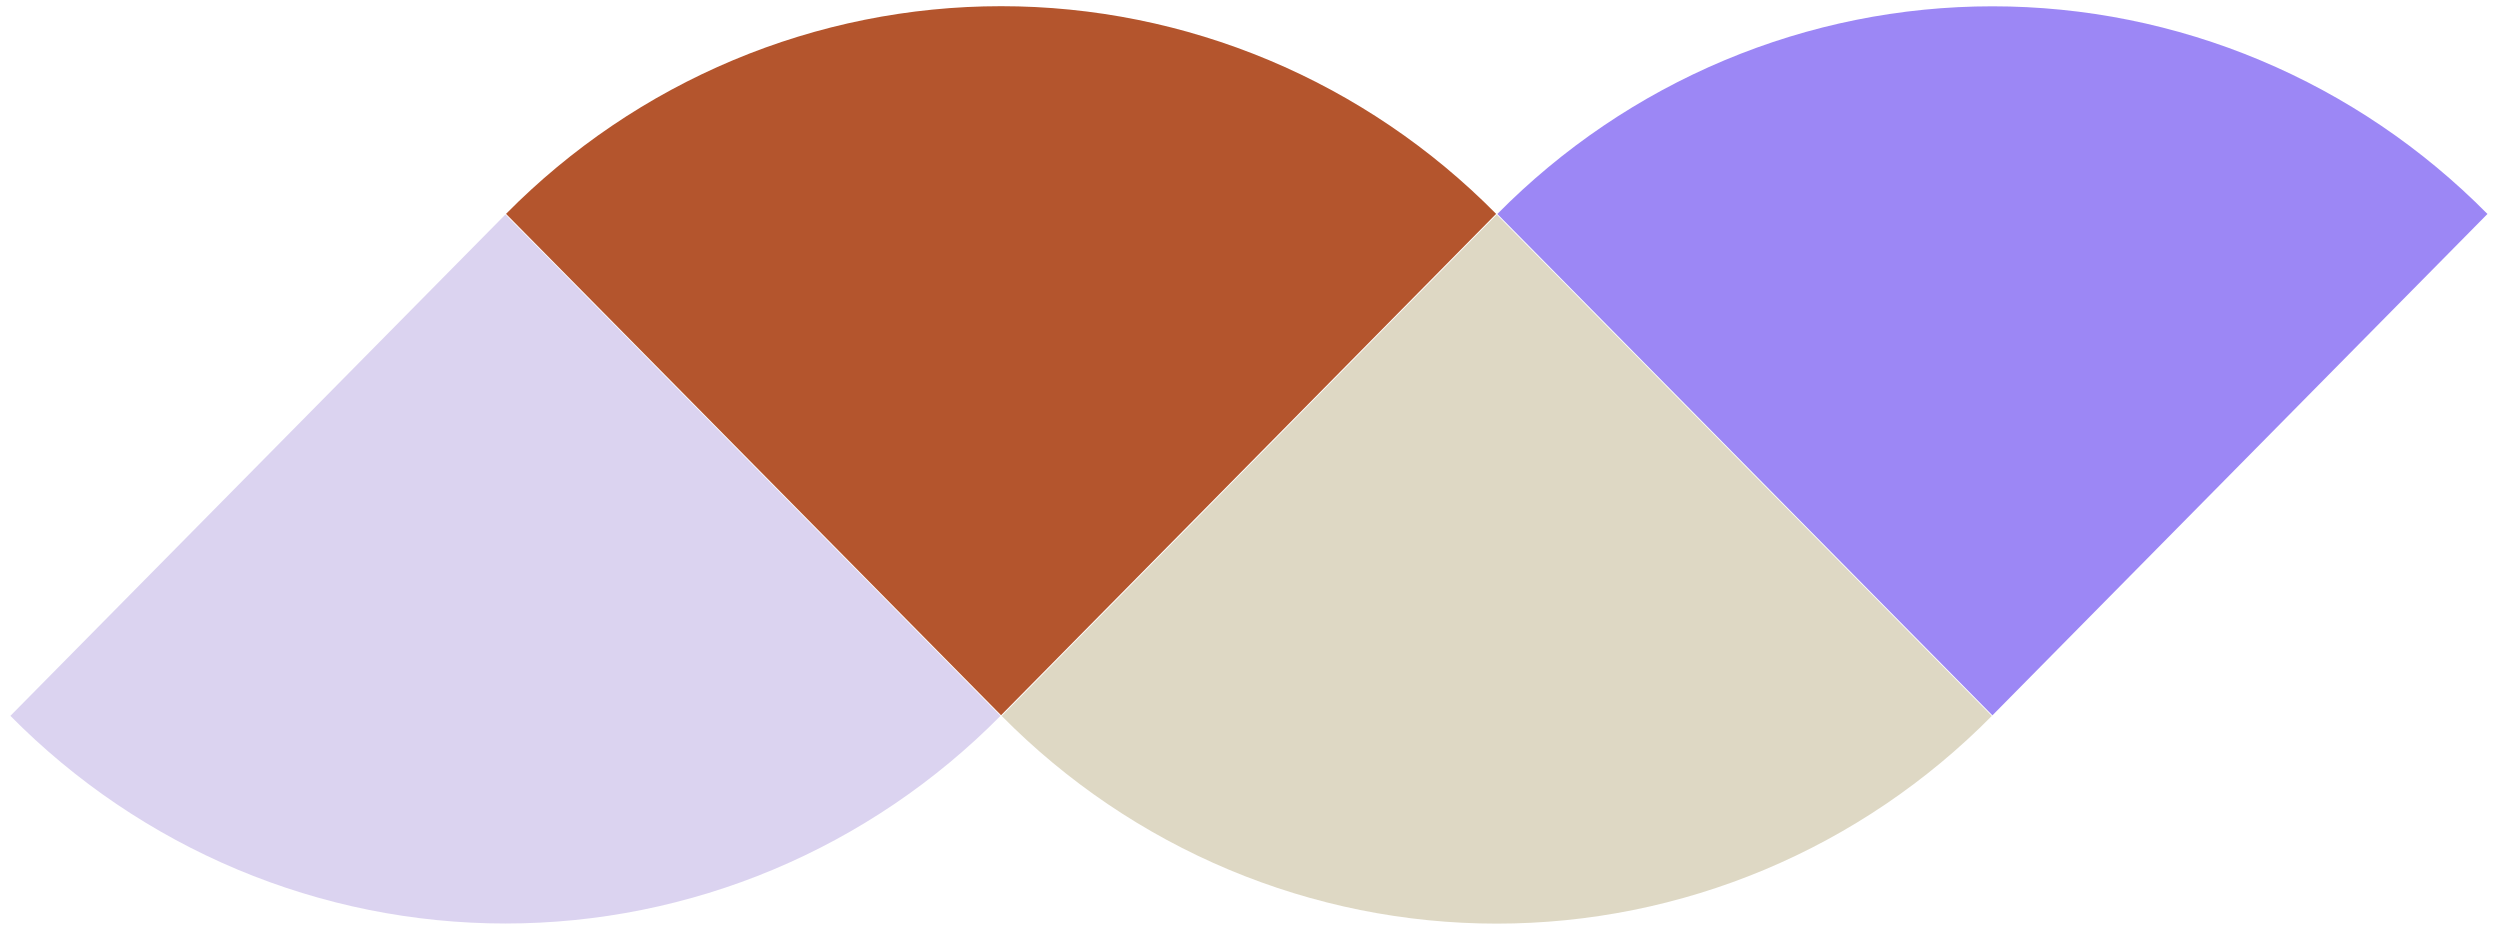
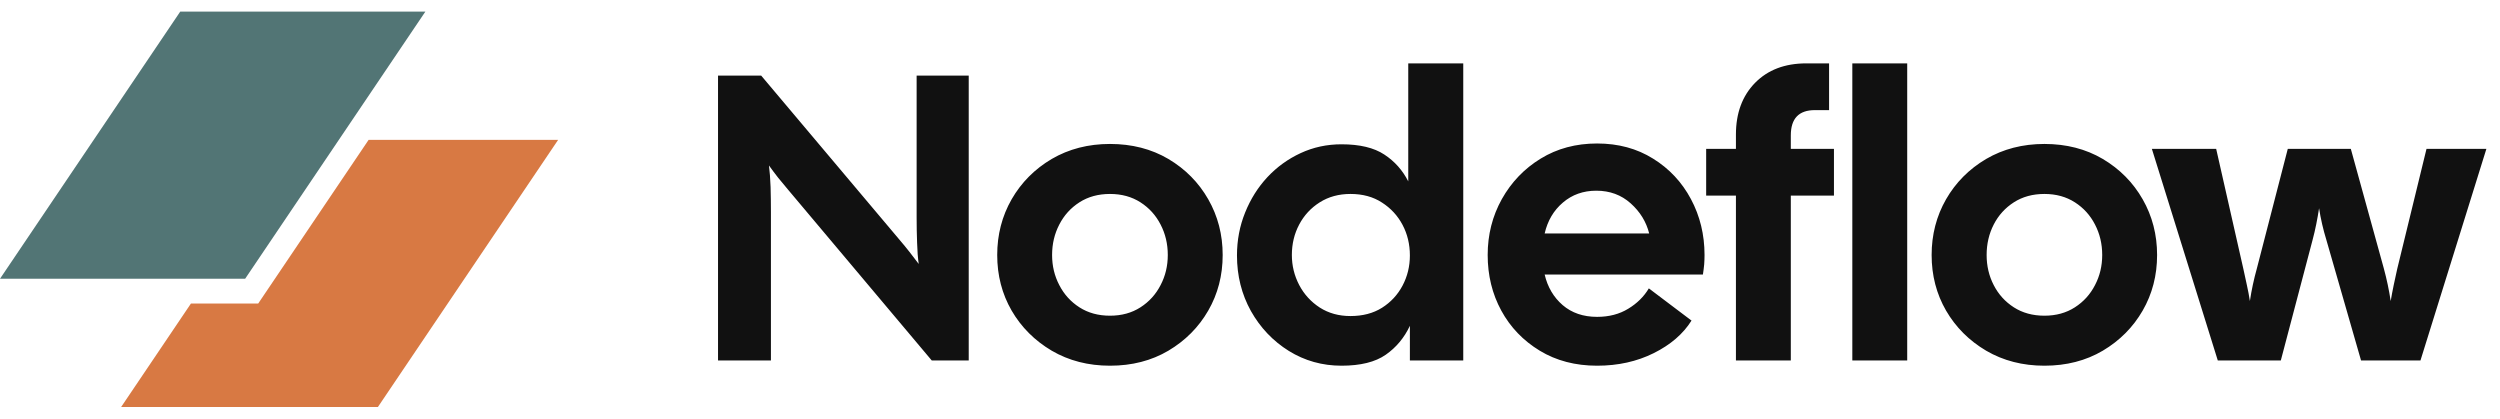
- <svg xmlns="http://www.w3.org/2000/svg" viewBox="0 0 109 41" data-logo="logo">
-   <g transform="translate(0, 0) rotate(0)" id="logogram" style="opacity: 1;">
-     <path fill="#B4552D" d="M65.231 9.325C62.397 6.454 59.032 4.177 55.328 2.623C51.625 1.07 47.656 0.27 43.647 0.27C39.639 0.27 35.669 1.07 31.966 2.623C28.263 4.177 24.898 6.454 22.063 9.325L43.647 31.184L65.231 9.325Z" />
-     <path fill="#DED8C4" d="M43.674 31.215C46.509 34.086 49.874 36.363 53.577 37.917C57.281 39.47 61.25 40.27 65.258 40.27C69.267 40.27 73.237 39.47 76.94 37.917C80.643 36.363 84.008 34.086 86.843 31.215L65.258 9.356L43.674 31.215Z" />
-     <path fill="#DBD3F0" d="M43.621 31.211C40.786 34.081 37.421 36.358 33.718 37.912C30.015 39.466 26.045 40.265 22.037 40.265C18.028 40.265 14.059 39.466 10.355 37.912C6.652 36.358 3.287 34.081 0.453 31.211L22.037 9.351L43.621 31.211Z" />
-     <path fill="#9C87F5" d="M65.285 9.329C68.119 6.459 71.484 4.182 75.188 2.628C78.891 1.074 82.861 0.275 86.869 0.275C90.878 0.275 94.847 1.074 98.55 2.628C102.253 4.182 105.618 6.459 108.453 9.329L86.869 31.189L65.285 9.329Z" />
+ <svg xmlns="http://www.w3.org/2000/svg" data-logo="logo" viewBox="0 0 215 36">
+   <g id="logogram" transform="translate(0, 1) rotate(0) ">
+     <path d="M15.499 0H36.581L21.082 22.973H0L15.499 0Z" fill="#527575" />
+     <path d="M16.422 25.102L10.419 34H32.501L48 11.027H31.702L22.206 25.102H16.422Z" fill="#D87943" />
  </g>
-   <g transform="translate(109, 20.5)" id="logotype" style="opacity: 1;" />
+   <g id="logotype" transform="translate(54, 5)">
+     <path fill="#111111" d="M12.30 26L7.75 26L7.75 1.50L11.46 1.50L23.40 15.67Q23.82 16.16 24.22 16.67Q24.62 17.18 25.01 17.70L25.01 17.70Q24.90 16.93 24.87 15.87Q24.83 14.80 24.83 13.71L24.83 13.71L24.83 1.50L29.31 1.50L29.31 26L26.13 26L13.73 11.26Q13.32 10.77 12.91 10.27Q12.51 9.76 12.13 9.23L12.13 9.23Q12.23 10.00 12.27 11.07Q12.30 12.14 12.30 13.22L12.30 13.22L12.30 26ZM41.46 26.45L41.46 26.45Q38.66 26.45 36.45 25.16Q34.25 23.86 33.00 21.71Q31.76 19.56 31.76 16.93L31.76 16.93Q31.76 14.31 33.00 12.14Q34.25 9.97 36.45 8.67Q38.66 7.38 41.46 7.38L41.46 7.38Q44.29 7.38 46.48 8.67Q48.67 9.97 49.91 12.14Q51.15 14.31 51.15 16.93L51.15 16.93Q51.15 19.56 49.91 21.71Q48.67 23.86 46.48 25.16Q44.29 26.45 41.46 26.45ZM41.46 22.15L41.46 22.15Q42.96 22.15 44.08 21.43Q45.20 20.71 45.81 19.52Q46.43 18.34 46.43 16.93L46.43 16.93Q46.43 15.50 45.81 14.31Q45.20 13.12 44.08 12.40Q42.96 11.68 41.46 11.68L41.46 11.68Q39.95 11.68 38.83 12.40Q37.71 13.12 37.10 14.31Q36.48 15.50 36.48 16.93L36.48 16.93Q36.48 18.34 37.10 19.52Q37.71 20.71 38.83 21.43Q39.95 22.15 41.46 22.15ZM61.37 26.45L61.37 26.45Q58.89 26.45 56.84 25.18Q54.79 23.90 53.58 21.75Q52.38 19.59 52.38 16.97L52.38 16.97Q52.38 15.01 53.08 13.28Q53.78 11.54 55.00 10.23Q56.23 8.92 57.85 8.17Q59.48 7.41 61.37 7.41L61.37 7.41Q63.72 7.41 65.05 8.29Q66.38 9.16 67.11 10.60L67.11 10.60L67.11 0.45L71.84 0.45L71.84 26L67.25 26L67.25 23.02Q66.52 24.57 65.17 25.51Q63.82 26.45 61.37 26.45ZM62.14 22.18L62.14 22.18Q63.72 22.18 64.85 21.47Q65.99 20.75 66.62 19.56Q67.25 18.37 67.25 16.97L67.25 16.97Q67.25 15.53 66.62 14.34Q65.99 13.15 64.85 12.42Q63.72 11.68 62.14 11.68L62.14 11.68Q60.64 11.68 59.50 12.40Q58.36 13.12 57.73 14.31Q57.10 15.50 57.10 16.93L57.10 16.93Q57.10 18.30 57.73 19.51Q58.36 20.71 59.50 21.45Q60.64 22.18 62.14 22.18ZM83.35 26.45L83.35 26.45Q80.55 26.45 78.42 25.16Q76.28 23.86 75.11 21.71Q73.94 19.56 73.94 16.93L73.94 16.93Q73.94 14.31 75.16 12.12Q76.39 9.93 78.50 8.64Q80.62 7.34 83.35 7.34L83.35 7.34Q86.08 7.34 88.16 8.64Q90.25 9.93 91.42 12.12Q92.59 14.31 92.59 16.93L92.59 16.93Q92.59 17.32 92.56 17.74Q92.52 18.16 92.45 18.61L92.45 18.61L78.84 18.61Q79.22 20.23 80.39 21.24Q81.57 22.25 83.35 22.25L83.35 22.25Q84.89 22.25 86.03 21.55Q87.17 20.86 87.80 19.80L87.80 19.80L91.47 22.57Q90.39 24.29 88.22 25.37Q86.05 26.45 83.35 26.45ZM83.28 11.40L83.28 11.40Q81.60 11.40 80.41 12.42Q79.22 13.43 78.84 15.08L78.84 15.08L87.83 15.08Q87.45 13.57 86.24 12.49Q85.03 11.40 83.28 11.40ZM100.01 26L95.29 26L95.29 11.82L92.73 11.82L92.73 7.80L95.29 7.80L95.29 6.57Q95.29 3.81 96.93 2.13Q98.58 0.45 101.34 0.45L101.34 0.45L103.30 0.45L103.30 4.47L102.08 4.47Q100.01 4.47 100.01 6.64L100.01 6.64L100.01 7.80L103.72 7.80L103.72 11.82L100.01 11.82L100.01 26ZM110.02 26L105.30 26L105.30 0.45L110.02 0.45L110.02 26ZM121.82 26.45L121.82 26.45Q119.02 26.45 116.81 25.16Q114.61 23.86 113.36 21.71Q112.12 19.56 112.12 16.93L112.12 16.93Q112.12 14.31 113.36 12.14Q114.61 9.97 116.81 8.67Q119.02 7.38 121.82 7.38L121.82 7.38Q124.65 7.38 126.84 8.67Q129.03 9.97 130.27 12.14Q131.51 14.31 131.51 16.93L131.51 16.93Q131.51 19.56 130.27 21.71Q129.03 23.86 126.84 25.16Q124.65 26.45 121.82 26.45ZM121.82 22.15L121.82 22.15Q123.32 22.15 124.44 21.43Q125.56 20.71 126.17 19.52Q126.79 18.34 126.79 16.93L126.79 16.93Q126.79 15.50 126.17 14.31Q125.56 13.12 124.44 12.40Q123.32 11.68 121.82 11.68L121.82 11.68Q120.31 11.68 119.19 12.40Q118.07 13.12 117.46 14.31Q116.85 15.50 116.85 16.93L116.85 16.93Q116.85 18.34 117.46 19.52Q118.07 20.71 119.19 21.43Q120.31 22.15 121.82 22.15ZM142.15 26L136.73 26L131.06 7.80L136.59 7.80L138.93 18.13Q139.07 18.79 139.23 19.51Q139.39 20.23 139.49 20.89L139.49 20.89Q139.70 19.49 140.09 18.09L140.09 18.09L142.75 7.80L148.17 7.80L151.01 18.09Q151.39 19.49 151.60 20.89L151.60 20.89Q151.71 20.23 151.86 19.51Q152.02 18.79 152.16 18.13L152.16 18.13L154.68 7.80L159.83 7.80L154.16 26L149.05 26L146.07 15.64Q145.65 14.27 145.44 12.91L145.44 12.91Q145.34 13.57 145.20 14.27Q145.06 14.97 144.88 15.64L144.88 15.64L142.15 26Z" />
+   </g>
</svg>
